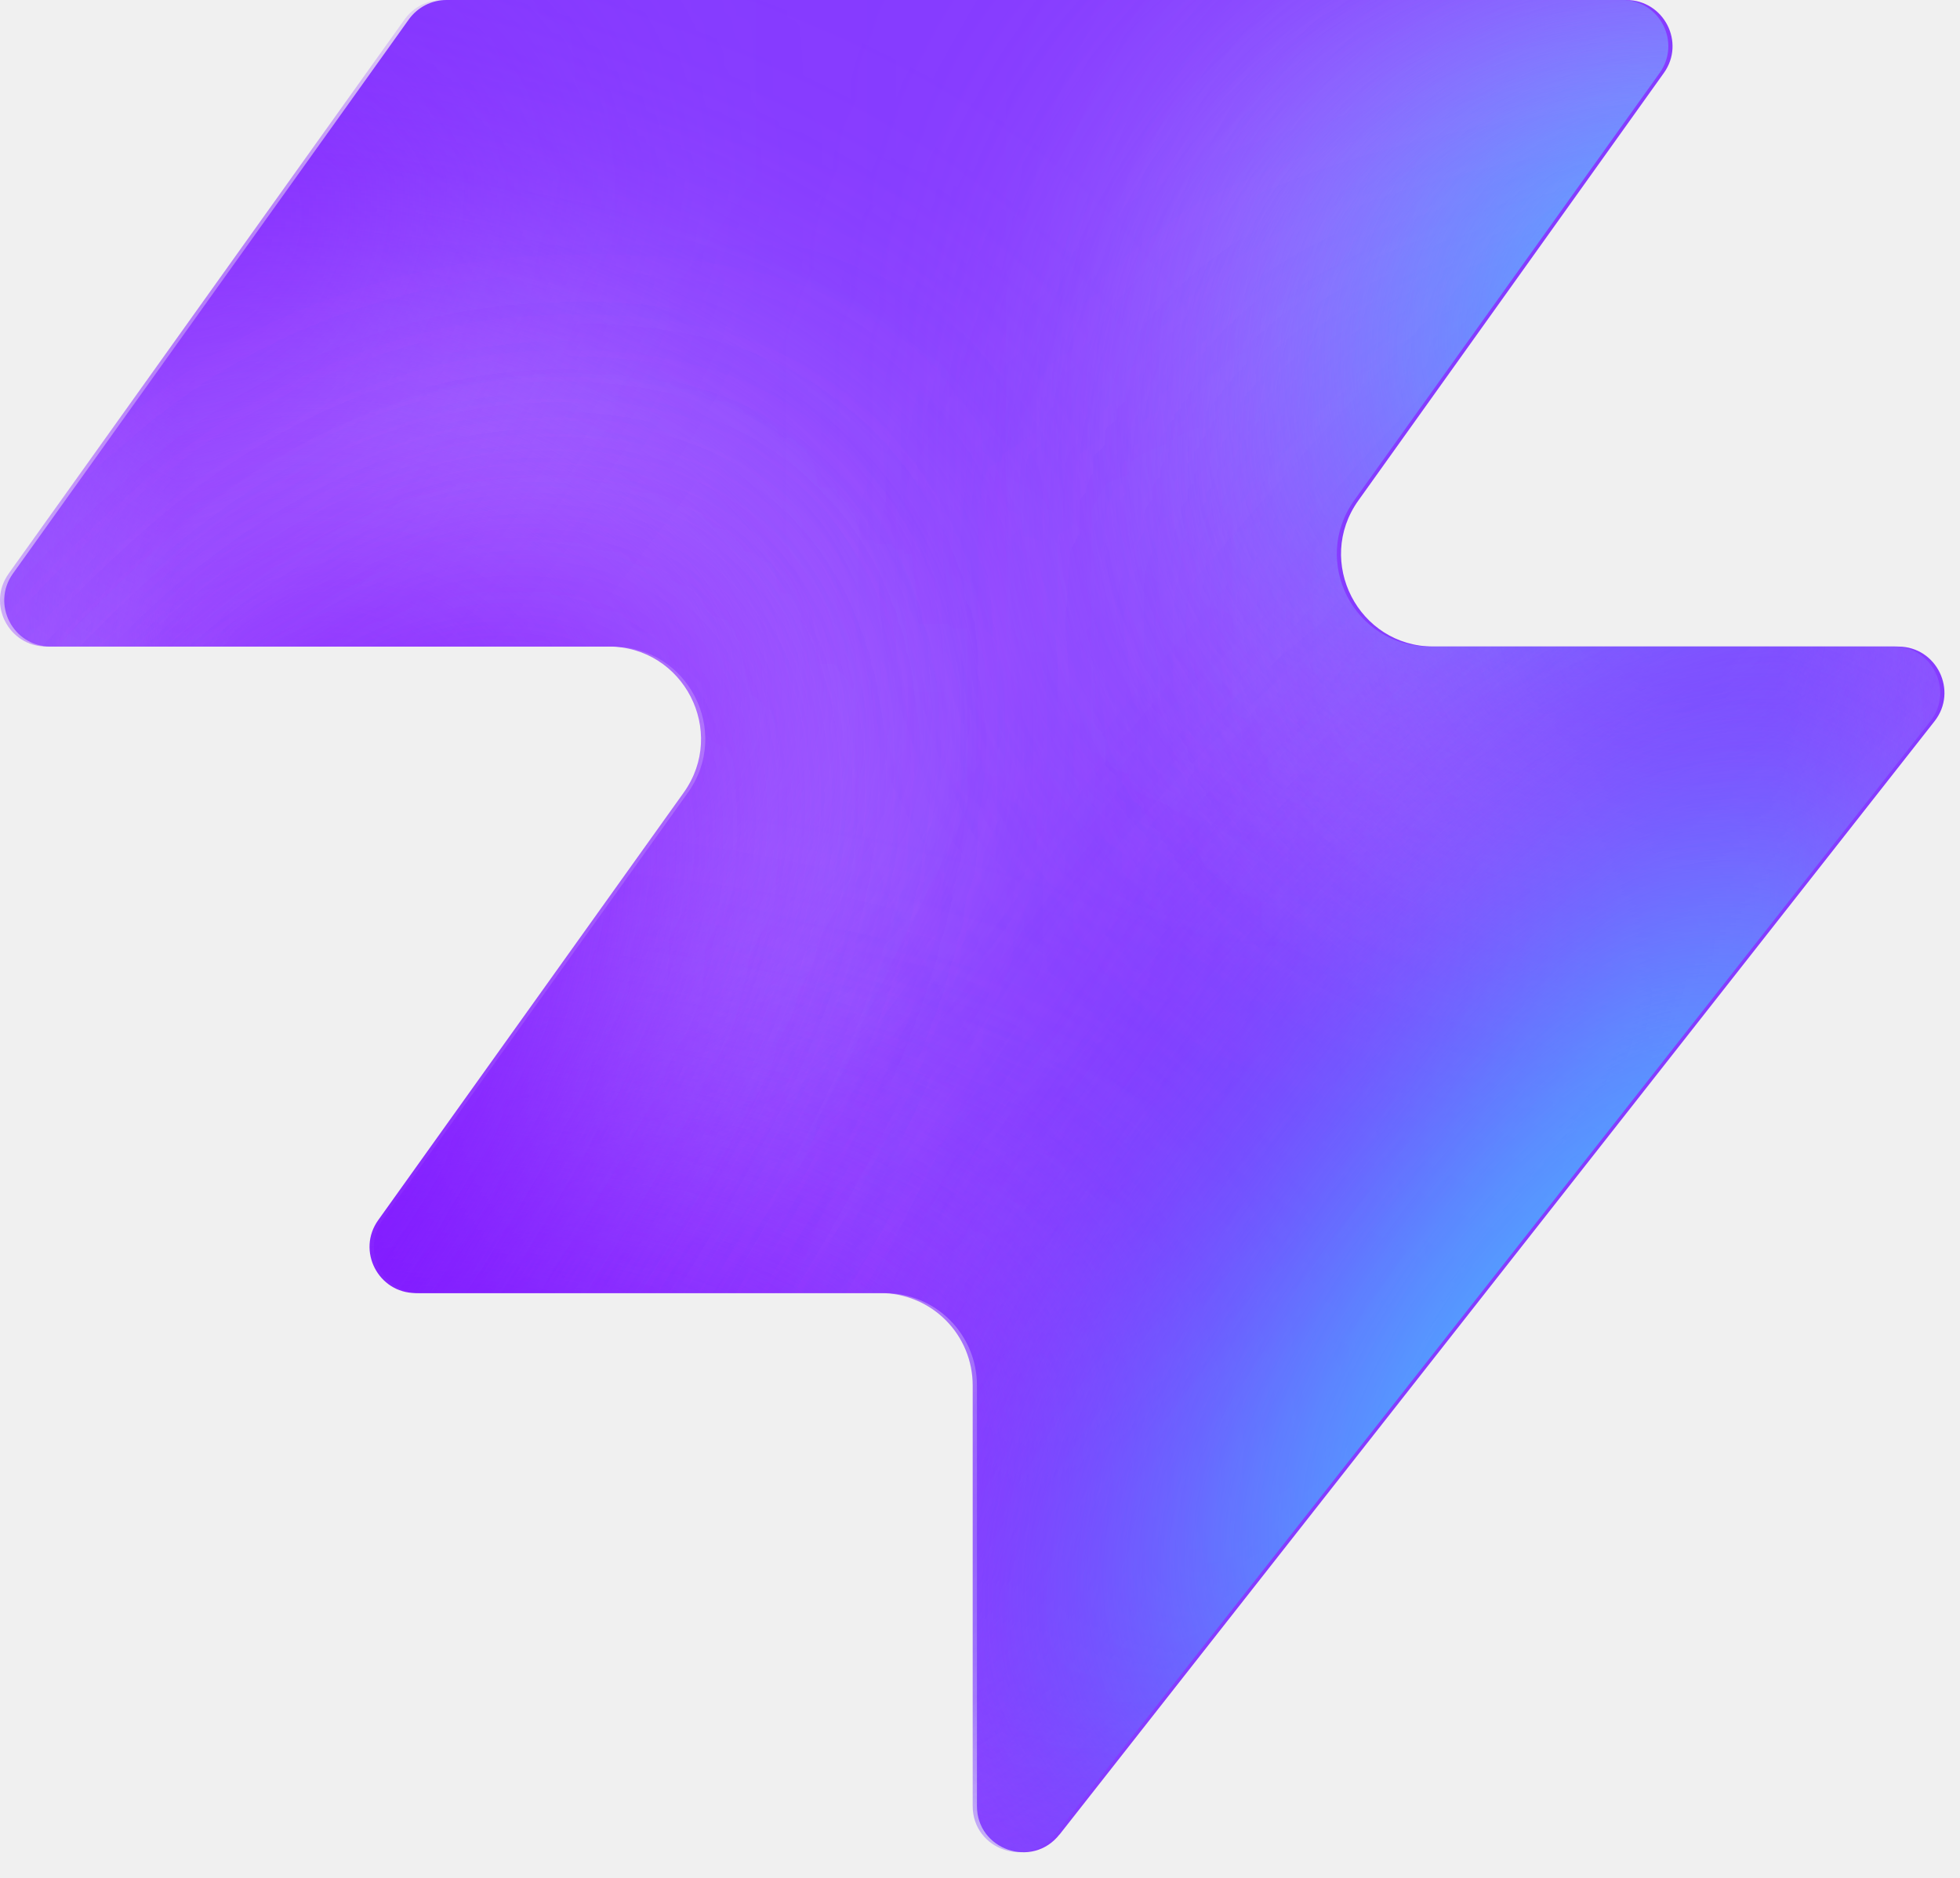
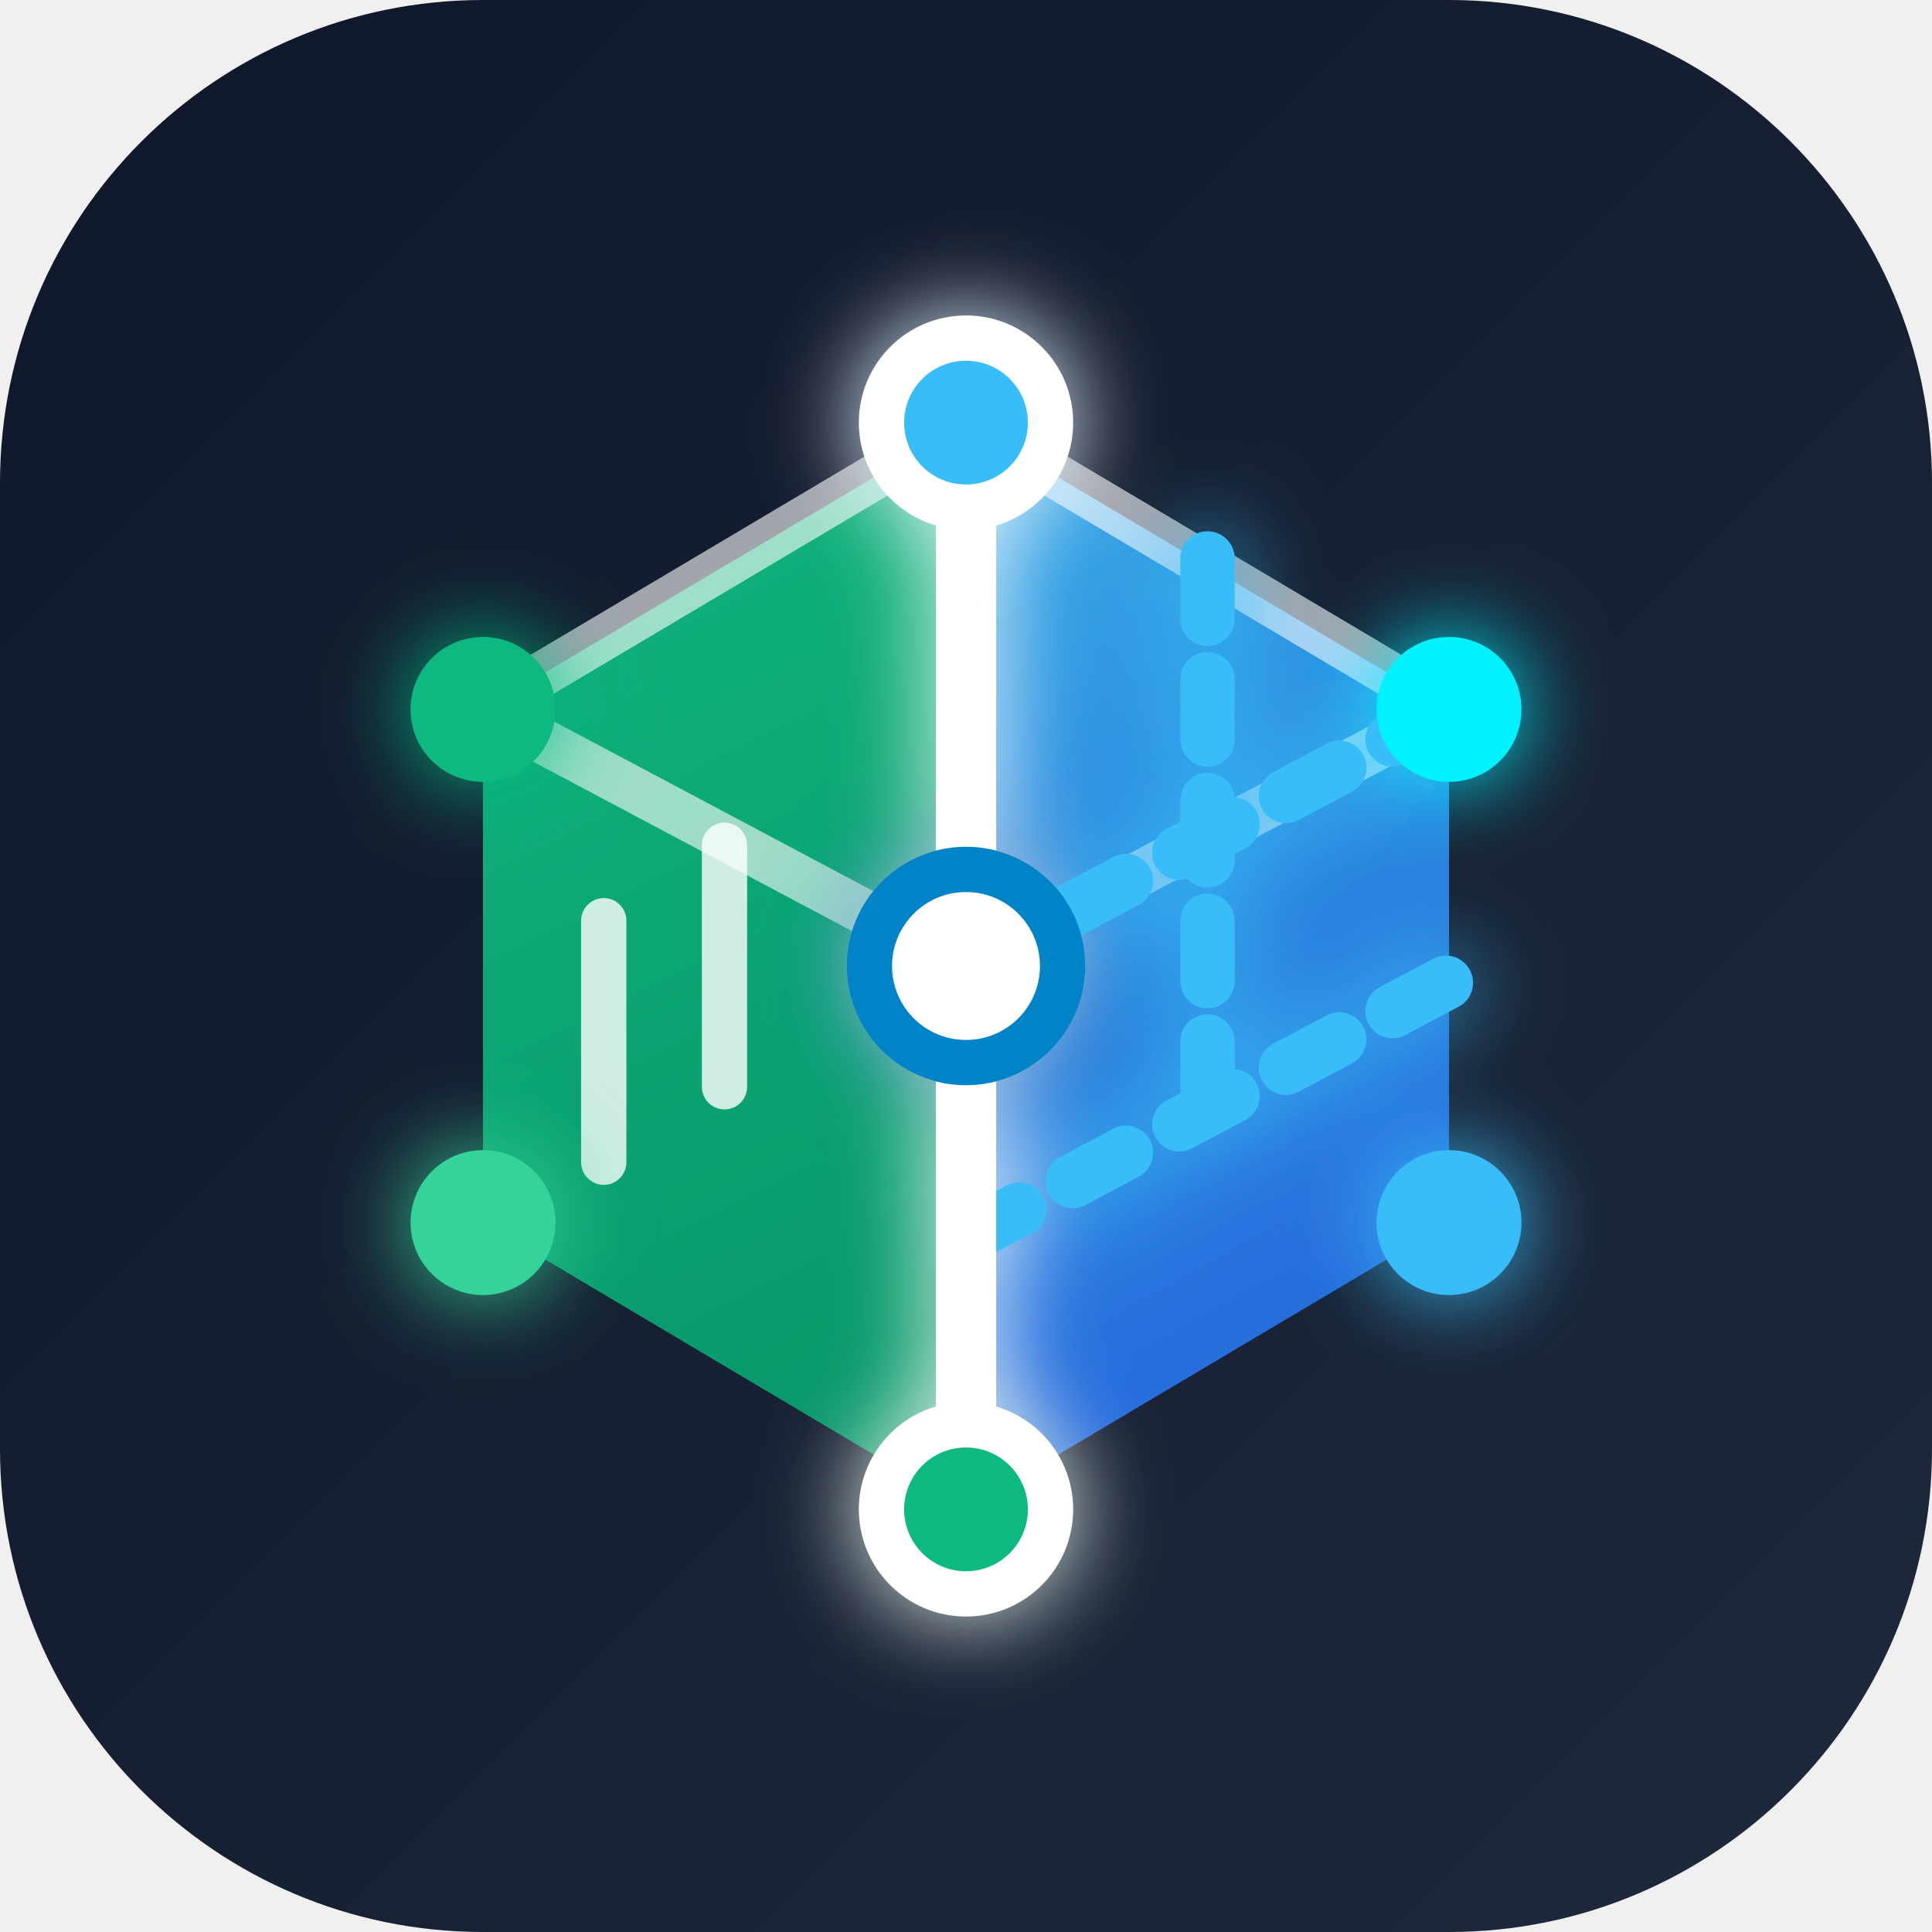
- <svg xmlns="http://www.w3.org/2000/svg" width="48" height="46" fill="none" viewBox="0 0 48 46">
-   <path fill="#863bff" d="M25.946 44.938c-.664.845-2.021.375-2.021-.698V33.937a2.26 2.26 0 0 0-2.262-2.262H10.287c-.92 0-1.456-1.04-.92-1.788l7.48-10.471c1.07-1.497 0-3.578-1.842-3.578H1.237c-.92 0-1.456-1.04-.92-1.788L10.013.474c.214-.297.556-.474.92-.474h28.894c.92 0 1.456 1.04.92 1.788l-7.48 10.471c-1.07 1.498 0 3.579 1.842 3.579h11.377c.943 0 1.473 1.088.89 1.83L25.947 44.94z" style="fill:#863bff;fill:color(display-p3 .525 .23 1);fill-opacity:1" />
-   <mask id="a" width="48" height="46" x="0" y="0" maskUnits="userSpaceOnUse" style="mask-type:alpha">
-     <path fill="#000" d="M25.842 44.938c-.664.844-2.021.375-2.021-.698V33.937a2.26 2.26 0 0 0-2.262-2.262H10.183c-.92 0-1.456-1.04-.92-1.788l7.48-10.471c1.07-1.498 0-3.579-1.842-3.579H1.133c-.92 0-1.456-1.04-.92-1.787L9.91.473c.214-.297.556-.474.92-.474h28.894c.92 0 1.456 1.04.92 1.788l-7.48 10.471c-1.07 1.498 0 3.578 1.842 3.578h11.377c.943 0 1.473 1.088.89 1.832L25.843 44.94z" style="fill:#000;fill-opacity:1" />
-   </mask>
-   <g mask="url(#a)">
-     <g filter="url(#b)">
-       <ellipse cx="5.508" cy="14.704" fill="#ede6ff" rx="5.508" ry="14.704" style="fill:#ede6ff;fill:color(display-p3 .927 .903 1);fill-opacity:1" transform="matrix(.00324 1 1 -.00324 -4.47 31.516)" />
-     </g>
-     <g filter="url(#c)">
-       <ellipse cx="10.399" cy="29.851" fill="#ede6ff" rx="10.399" ry="29.851" style="fill:#ede6ff;fill:color(display-p3 .927 .903 1);fill-opacity:1" transform="matrix(.00324 1 1 -.00324 -39.328 7.883)" />
-     </g>
-     <g filter="url(#d)">
-       <ellipse cx="5.508" cy="30.487" fill="#7e14ff" rx="5.508" ry="30.487" style="fill:#7e14ff;fill:color(display-p3 .492 .077 1);fill-opacity:1" transform="rotate(89.814 -25.913 -14.639)scale(1 -1)" />
-     </g>
-     <g filter="url(#e)">
-       <ellipse cx="5.508" cy="30.599" fill="#7e14ff" rx="5.508" ry="30.599" style="fill:#7e14ff;fill:color(display-p3 .492 .077 1);fill-opacity:1" transform="rotate(89.814 -32.644 -3.334)scale(1 -1)" />
-     </g>
-     <g filter="url(#f)">
-       <ellipse cx="5.508" cy="30.599" fill="#7e14ff" rx="5.508" ry="30.599" style="fill:#7e14ff;fill:color(display-p3 .492 .077 1);fill-opacity:1" transform="matrix(.00324 1 1 -.00324 -34.34 30.47)" />
-     </g>
-     <g filter="url(#g)">
-       <ellipse cx="14.072" cy="22.078" fill="#ede6ff" rx="14.072" ry="22.078" style="fill:#ede6ff;fill:color(display-p3 .927 .903 1);fill-opacity:1" transform="rotate(93.35 24.506 48.493)scale(-1 1)" />
-     </g>
-     <g filter="url(#h)">
-       <ellipse cx="3.47" cy="21.501" fill="#7e14ff" rx="3.47" ry="21.501" style="fill:#7e14ff;fill:color(display-p3 .492 .077 1);fill-opacity:1" transform="rotate(89.009 28.708 47.59)scale(-1 1)" />
-     </g>
-     <g filter="url(#i)">
-       <ellipse cx="3.47" cy="21.501" fill="#7e14ff" rx="3.47" ry="21.501" style="fill:#7e14ff;fill:color(display-p3 .492 .077 1);fill-opacity:1" transform="rotate(89.009 28.708 47.59)scale(-1 1)" />
-     </g>
-     <g filter="url(#j)">
-       <ellipse cx=".387" cy="8.972" fill="#7e14ff" rx="4.407" ry="29.108" style="fill:#7e14ff;fill:color(display-p3 .492 .077 1);fill-opacity:1" transform="rotate(39.51 .387 8.972)" />
-     </g>
-     <g filter="url(#k)">
-       <ellipse cx="47.523" cy="-6.092" fill="#7e14ff" rx="4.407" ry="29.108" style="fill:#7e14ff;fill:color(display-p3 .492 .077 1);fill-opacity:1" transform="rotate(37.892 47.523 -6.092)" />
-     </g>
-     <g filter="url(#l)">
-       <ellipse cx="41.412" cy="6.333" fill="#47bfff" rx="5.971" ry="9.665" style="fill:#47bfff;fill:color(display-p3 .28 .748 1);fill-opacity:1" transform="rotate(37.892 41.412 6.333)" />
-     </g>
-     <g filter="url(#m)">
-       <ellipse cx="-1.879" cy="38.332" fill="#7e14ff" rx="4.407" ry="29.108" style="fill:#7e14ff;fill:color(display-p3 .492 .077 1);fill-opacity:1" transform="rotate(37.892 -1.88 38.332)" />
-     </g>
-     <g filter="url(#n)">
-       <ellipse cx="-1.879" cy="38.332" fill="#7e14ff" rx="4.407" ry="29.108" style="fill:#7e14ff;fill:color(display-p3 .492 .077 1);fill-opacity:1" transform="rotate(37.892 -1.88 38.332)" />
-     </g>
-     <g filter="url(#o)">
-       <ellipse cx="35.651" cy="29.907" fill="#7e14ff" rx="4.407" ry="29.108" style="fill:#7e14ff;fill:color(display-p3 .492 .077 1);fill-opacity:1" transform="rotate(37.892 35.651 29.907)" />
-     </g>
-     <g filter="url(#p)">
-       <ellipse cx="38.418" cy="32.4" fill="#47bfff" rx="5.971" ry="15.297" style="fill:#47bfff;fill:color(display-p3 .28 .748 1);fill-opacity:1" transform="rotate(37.892 38.418 32.4)" />
-     </g>
-   </g>
+ <svg xmlns="http://www.w3.org/2000/svg" viewBox="0 0 64 64" fill="none">
+   <rect width="64" height="64" rx="16" fill="url(#bg-gradient)" />
  <defs>
-     <filter id="b" width="60.045" height="41.654" x="-19.77" y="16.149" color-interpolation-filters="sRGB" filterUnits="userSpaceOnUse">
-       <feFlood flood-opacity="0" result="BackgroundImageFix" />
-       <feBlend in="SourceGraphic" in2="BackgroundImageFix" result="shape" />
-       <feGaussianBlur result="effect1_foregroundBlur_2002_17158" stdDeviation="7.659" />
-     </filter>
-     <filter id="c" width="90.34" height="51.437" x="-54.613" y="-7.533" color-interpolation-filters="sRGB" filterUnits="userSpaceOnUse">
-       <feFlood flood-opacity="0" result="BackgroundImageFix" />
-       <feBlend in="SourceGraphic" in2="BackgroundImageFix" result="shape" />
-       <feGaussianBlur result="effect1_foregroundBlur_2002_17158" stdDeviation="7.659" />
-     </filter>
-     <filter id="d" width="79.355" height="29.4" x="-49.64" y="2.03" color-interpolation-filters="sRGB" filterUnits="userSpaceOnUse">
-       <feFlood flood-opacity="0" result="BackgroundImageFix" />
-       <feBlend in="SourceGraphic" in2="BackgroundImageFix" result="shape" />
-       <feGaussianBlur result="effect1_foregroundBlur_2002_17158" stdDeviation="4.596" />
-     </filter>
-     <filter id="e" width="79.579" height="29.4" x="-45.045" y="20.029" color-interpolation-filters="sRGB" filterUnits="userSpaceOnUse">
-       <feFlood flood-opacity="0" result="BackgroundImageFix" />
-       <feBlend in="SourceGraphic" in2="BackgroundImageFix" result="shape" />
-       <feGaussianBlur result="effect1_foregroundBlur_2002_17158" stdDeviation="4.596" />
-     </filter>
-     <filter id="f" width="79.579" height="29.4" x="-43.513" y="21.178" color-interpolation-filters="sRGB" filterUnits="userSpaceOnUse">
-       <feFlood flood-opacity="0" result="BackgroundImageFix" />
-       <feBlend in="SourceGraphic" in2="BackgroundImageFix" result="shape" />
-       <feGaussianBlur result="effect1_foregroundBlur_2002_17158" stdDeviation="4.596" />
-     </filter>
-     <filter id="g" width="74.749" height="58.852" x="15.756" y="-17.901" color-interpolation-filters="sRGB" filterUnits="userSpaceOnUse">
-       <feFlood flood-opacity="0" result="BackgroundImageFix" />
-       <feBlend in="SourceGraphic" in2="BackgroundImageFix" result="shape" />
-       <feGaussianBlur result="effect1_foregroundBlur_2002_17158" stdDeviation="7.659" />
-     </filter>
-     <filter id="h" width="61.377" height="25.362" x="23.548" y="2.284" color-interpolation-filters="sRGB" filterUnits="userSpaceOnUse">
-       <feFlood flood-opacity="0" result="BackgroundImageFix" />
-       <feBlend in="SourceGraphic" in2="BackgroundImageFix" result="shape" />
-       <feGaussianBlur result="effect1_foregroundBlur_2002_17158" stdDeviation="4.596" />
-     </filter>
-     <filter id="i" width="61.377" height="25.362" x="23.548" y="2.284" color-interpolation-filters="sRGB" filterUnits="userSpaceOnUse">
-       <feFlood flood-opacity="0" result="BackgroundImageFix" />
-       <feBlend in="SourceGraphic" in2="BackgroundImageFix" result="shape" />
-       <feGaussianBlur result="effect1_foregroundBlur_2002_17158" stdDeviation="4.596" />
-     </filter>
-     <filter id="j" width="56.045" height="63.649" x="-27.636" y="-22.853" color-interpolation-filters="sRGB" filterUnits="userSpaceOnUse">
-       <feFlood flood-opacity="0" result="BackgroundImageFix" />
-       <feBlend in="SourceGraphic" in2="BackgroundImageFix" result="shape" />
-       <feGaussianBlur result="effect1_foregroundBlur_2002_17158" stdDeviation="4.596" />
-     </filter>
-     <filter id="k" width="54.814" height="64.646" x="20.116" y="-38.415" color-interpolation-filters="sRGB" filterUnits="userSpaceOnUse">
-       <feFlood flood-opacity="0" result="BackgroundImageFix" />
-       <feBlend in="SourceGraphic" in2="BackgroundImageFix" result="shape" />
-       <feGaussianBlur result="effect1_foregroundBlur_2002_17158" stdDeviation="4.596" />
-     </filter>
-     <filter id="l" width="33.541" height="35.313" x="24.641" y="-11.323" color-interpolation-filters="sRGB" filterUnits="userSpaceOnUse">
-       <feFlood flood-opacity="0" result="BackgroundImageFix" />
-       <feBlend in="SourceGraphic" in2="BackgroundImageFix" result="shape" />
-       <feGaussianBlur result="effect1_foregroundBlur_2002_17158" stdDeviation="4.596" />
-     </filter>
-     <filter id="m" width="54.814" height="64.646" x="-29.286" y="6.009" color-interpolation-filters="sRGB" filterUnits="userSpaceOnUse">
-       <feFlood flood-opacity="0" result="BackgroundImageFix" />
-       <feBlend in="SourceGraphic" in2="BackgroundImageFix" result="shape" />
-       <feGaussianBlur result="effect1_foregroundBlur_2002_17158" stdDeviation="4.596" />
-     </filter>
-     <filter id="n" width="54.814" height="64.646" x="-29.286" y="6.009" color-interpolation-filters="sRGB" filterUnits="userSpaceOnUse">
-       <feFlood flood-opacity="0" result="BackgroundImageFix" />
-       <feBlend in="SourceGraphic" in2="BackgroundImageFix" result="shape" />
-       <feGaussianBlur result="effect1_foregroundBlur_2002_17158" stdDeviation="4.596" />
-     </filter>
-     <filter id="o" width="54.814" height="64.646" x="8.244" y="-2.416" color-interpolation-filters="sRGB" filterUnits="userSpaceOnUse">
-       <feFlood flood-opacity="0" result="BackgroundImageFix" />
-       <feBlend in="SourceGraphic" in2="BackgroundImageFix" result="shape" />
-       <feGaussianBlur result="effect1_foregroundBlur_2002_17158" stdDeviation="4.596" />
-     </filter>
-     <filter id="p" width="39.409" height="43.623" x="18.713" y="10.588" color-interpolation-filters="sRGB" filterUnits="userSpaceOnUse">
-       <feFlood flood-opacity="0" result="BackgroundImageFix" />
-       <feBlend in="SourceGraphic" in2="BackgroundImageFix" result="shape" />
-       <feGaussianBlur result="effect1_foregroundBlur_2002_17158" stdDeviation="4.596" />
+     <linearGradient id="bg-gradient" x1="0" y1="0" x2="64" y2="64" gradientUnits="userSpaceOnUse">
+       <stop stop-color="#0f172a" />
+       <stop offset="1" stop-color="#1e293b" />
+     </linearGradient>
+     <linearGradient id="physical-grad" x1="16" y1="20" x2="32" y2="52" gradientUnits="userSpaceOnUse">
+       <stop stop-color="#10b981" />
+       <stop offset="1" stop-color="#059669" />
+     </linearGradient>
+     <linearGradient id="digital-grad" x1="32" y1="12" x2="52" y2="48" gradientUnits="userSpaceOnUse">
+       <stop stop-color="#38bdf8" />
+       <stop offset="1" stop-color="#2563eb" />
+     </linearGradient>
+     <linearGradient id="glow-grad" x1="20" y1="12" x2="44" y2="52" gradientUnits="userSpaceOnUse">
+       <stop stop-color="#00f2fe" />
+       <stop offset="1" stop-color="#4facfe" />
+     </linearGradient>
+     <filter id="glow" x="0" y="0" width="64" height="64" filterUnits="userSpaceOnUse">
+       <feGaussianBlur stdDeviation="1.5" result="blur" />
+       <feComposite in="SourceGraphic" in2="blur" operator="over" />
    </filter>
  </defs>
+   <path d="M32 14L16 23.5V40.5L32 50V32L32 14Z" fill="url(#physical-grad)" opacity="0.95" />
+   <path d="M24 28V36M20 30.5V38.5" stroke="#ffffff" stroke-width="1.5" stroke-linecap="round" opacity="0.8" />
+   <path d="M32 14L48 23.5V40.5L32 50V32L32 14Z" fill="url(#digital-grad)" opacity="0.9" />
+   <path d="M32 14L48 23.5L32 32L16 23.5L32 14Z" stroke="#ffffff" stroke-width="1.5" stroke-linejoin="round" opacity="0.6" />
+   <g filter="url(#glow)">
+     <path d="M32 32L48 23.5M32 41L48 32.5M40 18.5V36.5" stroke="#38bdf8" stroke-width="1.8" stroke-dasharray="2 2" stroke-linecap="round" />
+     <line x1="32" y1="14" x2="32" y2="50" stroke="#ffffff" stroke-width="2" stroke-linecap="round" />
+     <circle cx="32" cy="14" r="2.8" fill="#38bdf8" stroke="#ffffff" stroke-width="1.5" />
+     <circle cx="48" cy="23.5" r="2.4" fill="#00f2fe" />
+     <circle cx="48" cy="40.5" r="2.4" fill="#38bdf8" />
+     <circle cx="32" cy="50" r="2.8" fill="#10b981" stroke="#ffffff" stroke-width="1.5" />
+     <circle cx="16" cy="40.5" r="2.4" fill="#34d399" />
+     <circle cx="16" cy="23.5" r="2.4" fill="#10b981" />
+     <circle cx="32" cy="32" r="3.2" fill="#ffffff" stroke="#0284c7" stroke-width="1.5" />
+   </g>
</svg>
